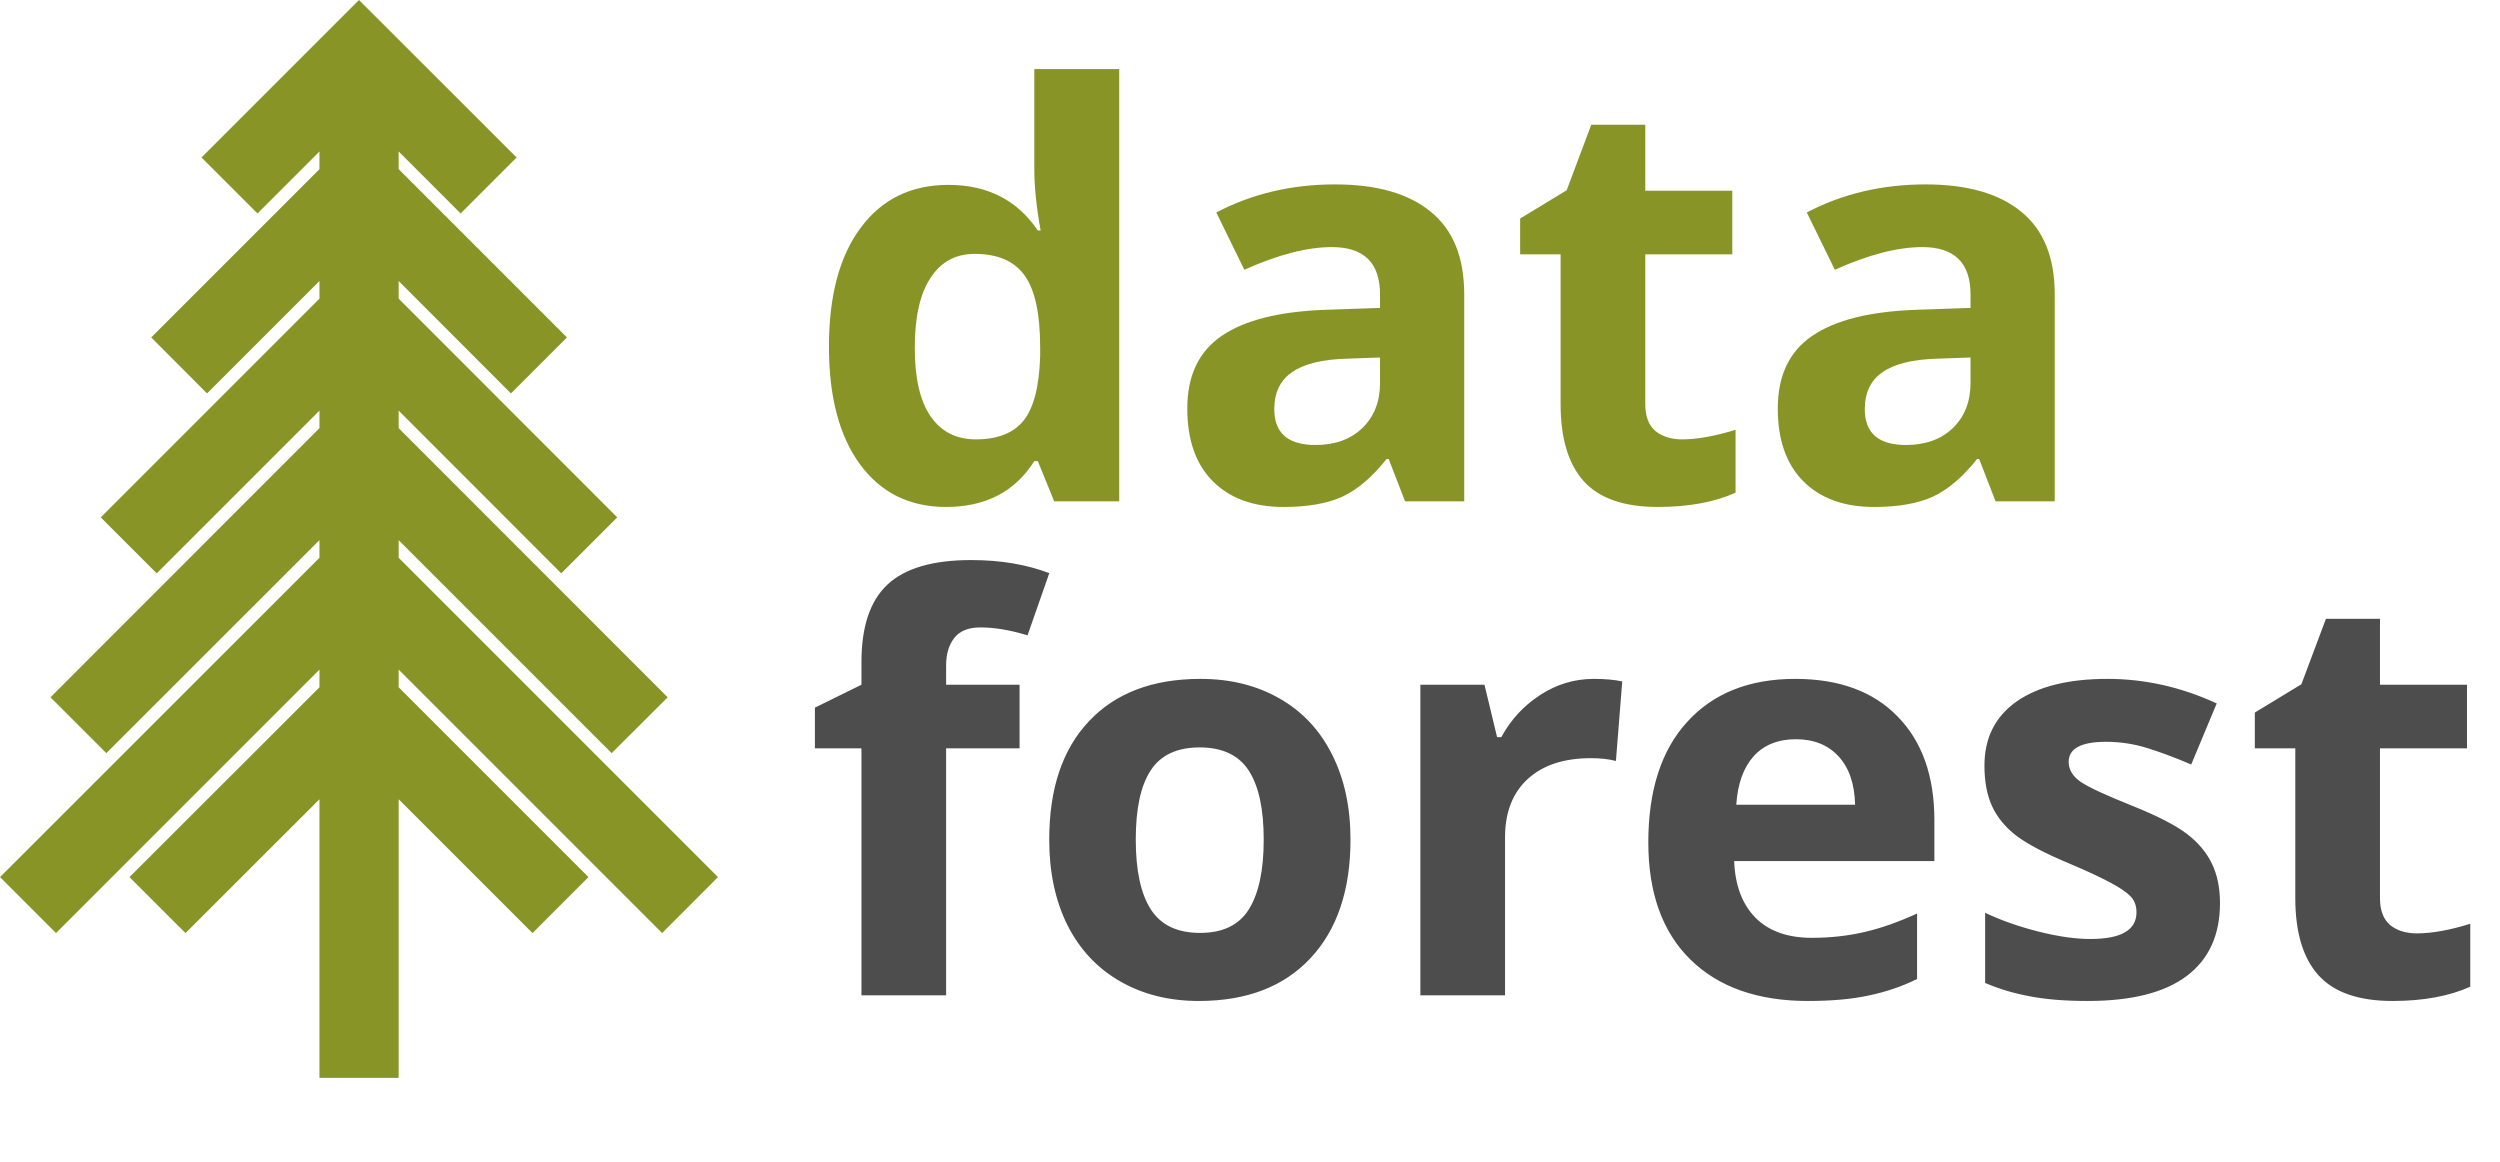
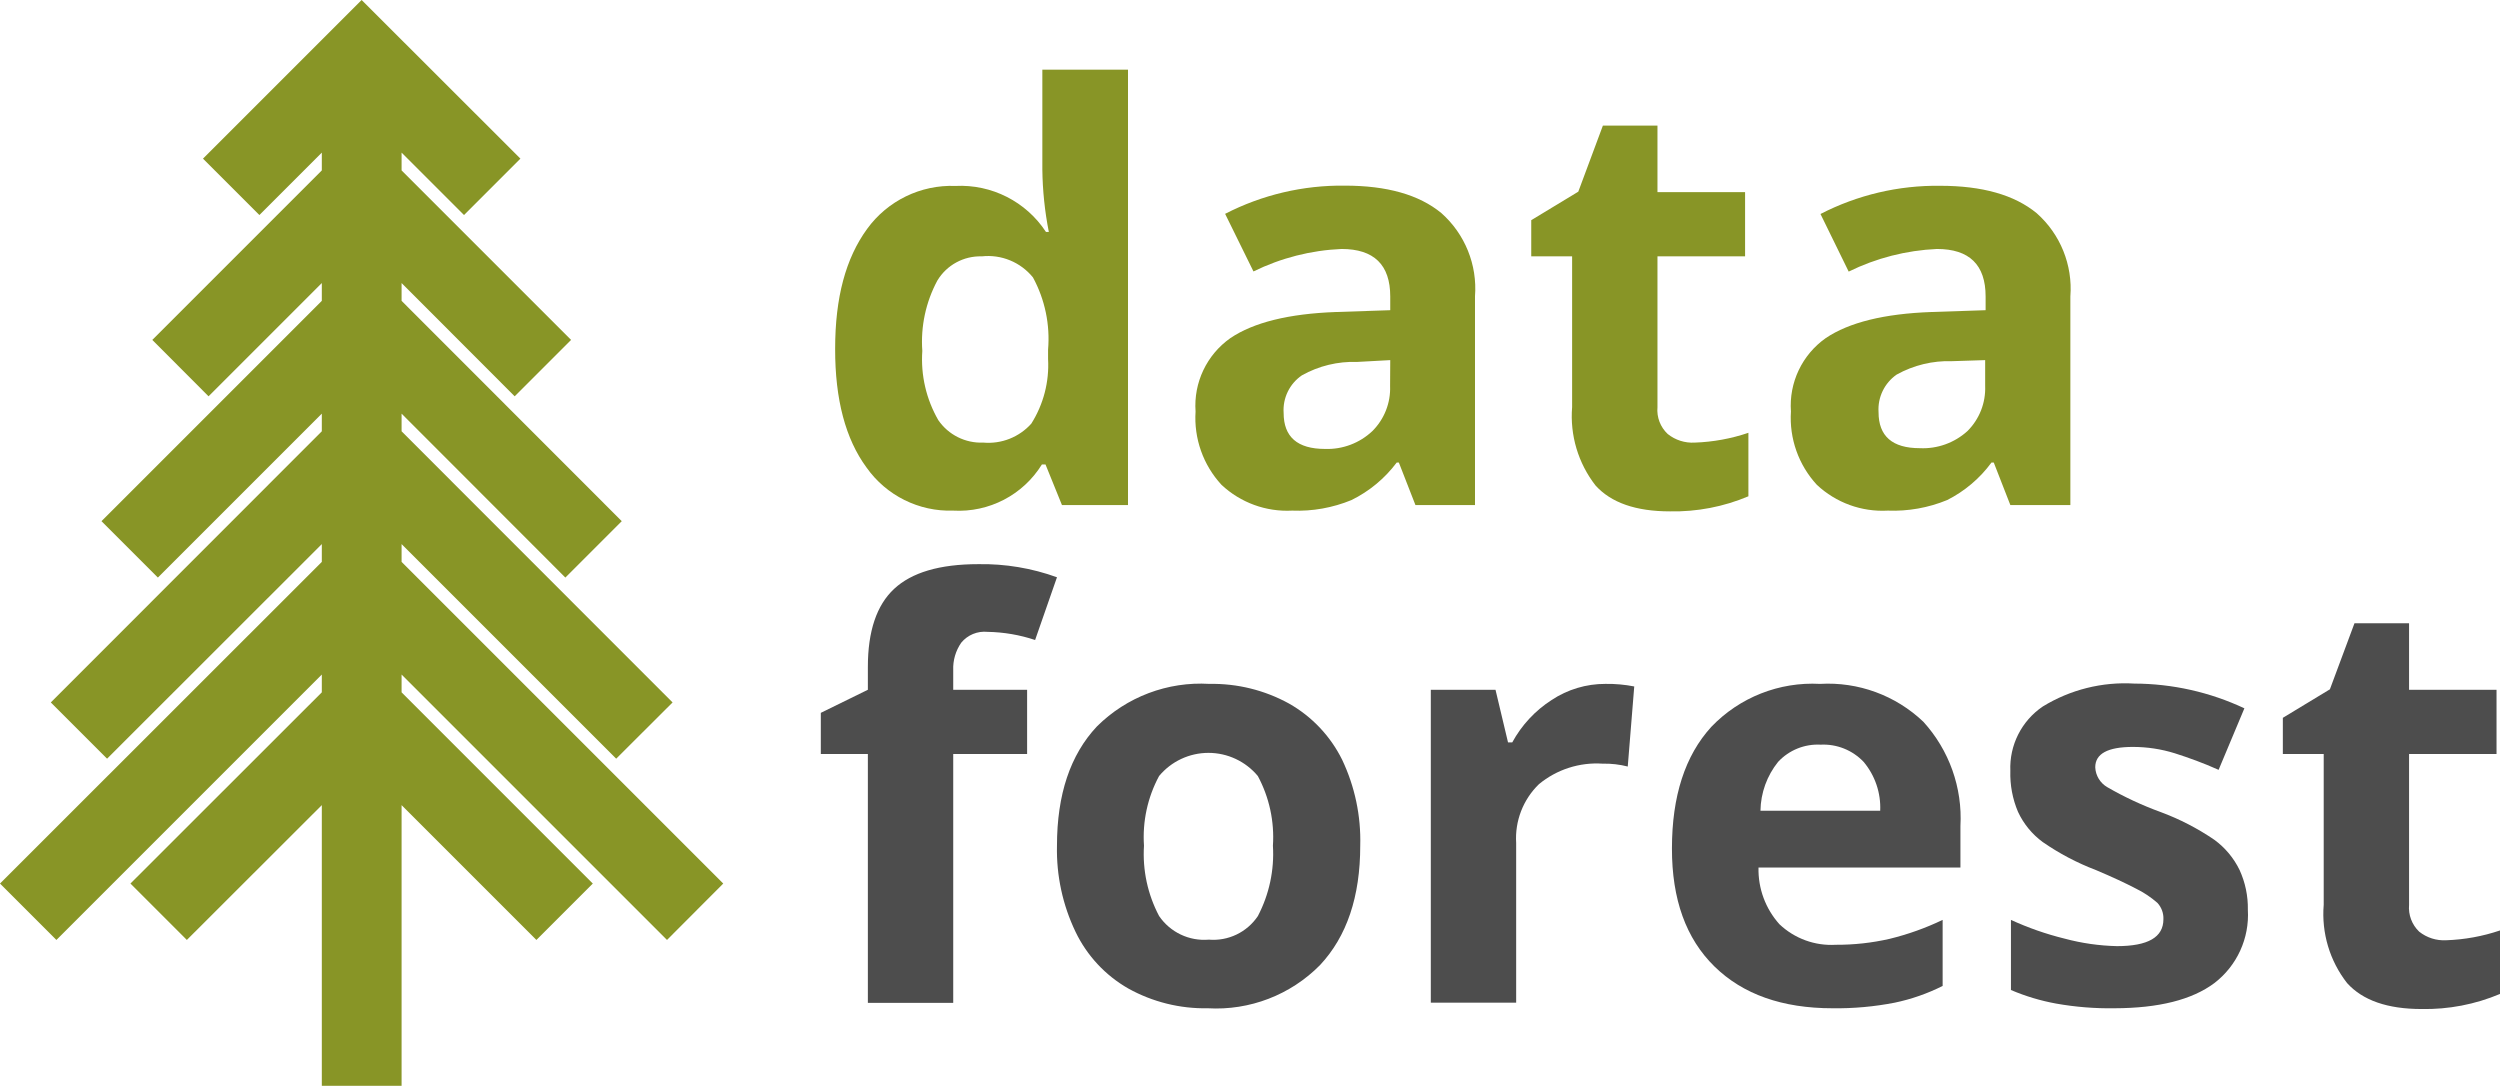
- <svg xmlns="http://www.w3.org/2000/svg" viewBox="0 0 167 77.62">
+ <svg xmlns="http://www.w3.org/2000/svg" viewBox="0 0 165.78 72">
  <defs>
-     <style>.cls-1{font-size:38px;font-family:OpenSans-Bold, Open Sans;font-weight:700;}.cls-1,.cls-3{fill:#889526;}.cls-2{fill:#4d4d4d;}</style>
+     <style>.cls-1{fill:#889526;}.cls-2{fill:#4d4d4d;}</style>
  </defs>
  <g id="Layer_2" data-name="Layer 2">
    <g id="Layer_1-2" data-name="Layer 1">
-       <text class="cls-1" transform="translate(53.67 33.49)">data<tspan class="cls-2">
-           <tspan x="0" y="33">forest</tspan>
-         </tspan>
-       </text>
-       <polygon class="cls-3" points="44.23 62.33 47.96 58.59 26.63 37.26 26.63 36.08 40.86 50.31 44.6 46.58 26.63 28.6 26.63 27.43 37.49 38.3 41.23 34.56 26.63 19.95 26.63 18.77 34.13 26.28 37.87 22.54 26.63 11.3 26.63 10.12 30.77 14.26 34.51 10.52 23.98 0 13.46 10.52 17.2 14.26 21.34 10.12 21.34 11.3 10.1 22.54 13.83 26.28 21.34 18.77 21.34 19.95 6.73 34.56 10.47 38.3 21.34 27.43 21.34 28.6 3.37 46.58 7.1 50.31 21.34 36.08 21.34 37.26 0 58.59 3.74 62.33 21.34 44.73 21.34 45.91 8.65 58.59 12.39 62.33 21.34 53.39 21.34 72 26.63 72 26.63 53.39 35.57 62.33 39.31 58.59 26.63 45.91 26.63 44.73 44.23 62.33" />
+       <path class="cls-1" d="M63.21,33.86A6.76,6.76,0,0,1,57.46,31q-2.09-2.84-2.08-7.87c0-3.4.7-6,2.12-7.95a6.91,6.91,0,0,1,5.86-2.85,6.77,6.77,0,0,1,6,3.05h.19a22.74,22.74,0,0,1-.43-4.14V4.62h5.68V33.49H70.42L69.33,30.8h-.24A6.48,6.48,0,0,1,63.21,33.86Zm2-4.51a3.82,3.82,0,0,0,3.18-1.26,7.28,7.28,0,0,0,1.11-4.29v-.61a8.55,8.55,0,0,0-1-4.79A3.83,3.83,0,0,0,65.1,17a3.32,3.32,0,0,0-2.94,1.6,8.57,8.57,0,0,0-1,4.67,8.07,8.07,0,0,0,1.06,4.59A3.44,3.44,0,0,0,65.19,29.35Z" />
+       <path class="cls-1" d="M93.86,33.49l-1.1-2.82h-.14a8.36,8.36,0,0,1-3,2.49,9.36,9.36,0,0,1-3.94.7A6.36,6.36,0,0,1,81,32.15a6.54,6.54,0,0,1-1.72-4.86,5.48,5.48,0,0,1,2.31-4.87q2.31-1.56,7-1.73l3.6-.12v-.91q0-3.15-3.23-3.15A14.67,14.67,0,0,0,83.12,18l-1.88-3.82a16.88,16.88,0,0,1,7.94-1.87c2.79,0,4.92.6,6.4,1.82a6.69,6.69,0,0,1,2.23,5.52V33.49Zm-1.67-9.61L90,24a7,7,0,0,0-3.67.89,2.79,2.79,0,0,0-1.21,2.49c0,1.59.91,2.39,2.75,2.39A4.35,4.35,0,0,0,91,28.59a4,4,0,0,0,1.18-3Z" />
+       <path class="cls-1" d="M112.38,29.35a12.38,12.38,0,0,0,3.56-.65v4.21a12.71,12.71,0,0,1-5.2,1q-3.39,0-4.94-1.72A7.48,7.48,0,0,1,104.25,27V17h-2.71V14.6l3.12-1.89,1.63-4.38h3.62v4.41h5.81V17h-5.81V27a2.17,2.17,0,0,0,.68,1.78A2.62,2.62,0,0,0,112.38,29.35Z" />
+       <path class="cls-1" d="M133.31,33.49l-1.1-2.82h-.15a8.26,8.26,0,0,1-2.94,2.49,9.39,9.39,0,0,1-3.94.7,6.36,6.36,0,0,1-4.7-1.71,6.54,6.54,0,0,1-1.72-4.86,5.48,5.48,0,0,1,2.31-4.87q2.31-1.56,7-1.73l3.6-.12v-.91q0-3.15-3.23-3.15a14.75,14.75,0,0,0-5.85,1.5l-1.87-3.82a16.85,16.85,0,0,1,7.94-1.87c2.78,0,4.92.6,6.4,1.82a6.69,6.69,0,0,1,2.23,5.52V33.49Zm-1.67-9.61-2.19.07a7.09,7.09,0,0,0-3.68.89,2.81,2.81,0,0,0-1.2,2.49c0,1.59.91,2.39,2.74,2.39a4.39,4.39,0,0,0,3.15-1.13,4,4,0,0,0,1.18-3Z" />
+       <path class="cls-2" d="M68.11,50h-4.9v16.5H57.55V50H54.43V47.27l3.12-1.53V44.22c0-2.36.58-4.09,1.74-5.17s3-1.64,5.59-1.64a14.56,14.56,0,0,1,5.21.87l-1.45,4.16a10.52,10.52,0,0,0-3.15-.54,2,2,0,0,0-1.75.72,3,3,0,0,0-.53,1.82v1.3h4.9Z" />
+       <path class="cls-2" d="M90.2,56.08q0,5.07-2.67,7.92a9.67,9.67,0,0,1-7.44,2.86,10.43,10.43,0,0,1-5.27-1.31,8.62,8.62,0,0,1-3.5-3.76,12.54,12.54,0,0,1-1.23-5.71q0-5.09,2.65-7.91a9.75,9.75,0,0,1,7.46-2.82,10.53,10.53,0,0,1,5.27,1.3A8.73,8.73,0,0,1,89,50.38,12.47,12.47,0,0,1,90.2,56.08Zm-14.34,0a8.79,8.79,0,0,0,1,4.66,3.62,3.62,0,0,0,3.3,1.57,3.56,3.56,0,0,0,3.25-1.56,8.89,8.89,0,0,0,1-4.67,8.57,8.57,0,0,0-1-4.62,4.26,4.26,0,0,0-6.55,0A8.54,8.54,0,0,0,75.86,56.08Z" />
+       <path class="cls-2" d="M106.46,45.35a9.25,9.25,0,0,1,1.91.17l-.43,5.31a6.19,6.19,0,0,0-1.67-.19A6,6,0,0,0,102.05,52a5,5,0,0,0-1.51,3.9V66.49H94.88V45.74h4.29l.83,3.49h.28a7.74,7.74,0,0,1,2.61-2.81A6.42,6.42,0,0,1,106.46,45.35Z" />
+       <path class="cls-2" d="M121.52,66.86q-5,0-7.83-2.77t-2.82-7.83q0-5.2,2.61-8.06a9.28,9.28,0,0,1,7.21-2.85,9.16,9.16,0,0,1,6.85,2.51A9.49,9.49,0,0,1,130,54.78v2.75H116.61A5.43,5.43,0,0,0,118,61.29a5,5,0,0,0,3.74,1.36,15.64,15.64,0,0,0,3.55-.39A18,18,0,0,0,128.82,61v4.38a13,13,0,0,1-3.18,1.11A20.08,20.08,0,0,1,121.52,66.86Zm-.79-17.48a3.59,3.59,0,0,0-2.82,1.14,5.29,5.29,0,0,0-1.17,3.24h7.94a4.72,4.72,0,0,0-1.1-3.24A3.68,3.68,0,0,0,120.73,49.38Z" />
+       <path class="cls-2" d="M149.06,60.33a5.7,5.7,0,0,1-2.22,4.86q-2.22,1.66-6.63,1.67a20.28,20.28,0,0,1-3.86-.31,14.06,14.06,0,0,1-3-.9V61a19.92,19.92,0,0,0,3.55,1.24,14.62,14.62,0,0,0,3.48.5c2.06,0,3.08-.59,3.08-1.78a1.5,1.5,0,0,0-.4-1.09,6.5,6.5,0,0,0-1.41-.94c-.67-.35-1.56-.77-2.68-1.24a16.51,16.51,0,0,1-3.51-1.85,5.21,5.21,0,0,1-1.64-2,6.44,6.44,0,0,1-.51-2.72,4.91,4.91,0,0,1,2.15-4.27,10.41,10.41,0,0,1,6.07-1.52,17.29,17.29,0,0,1,7.3,1.64l-1.71,4.08c-1-.45-2-.81-2.91-1.1a9.35,9.35,0,0,0-2.77-.42c-1.67,0-2.5.45-2.5,1.35a1.6,1.6,0,0,0,.8,1.32,22.25,22.25,0,0,0,3.54,1.65,16.43,16.43,0,0,1,3.56,1.84,5.4,5.4,0,0,1,1.67,2A6.07,6.07,0,0,1,149.06,60.33Z" />
+       <path class="cls-2" d="M162.21,62.35a12.44,12.44,0,0,0,3.57-.65v4.21a12.75,12.75,0,0,1-5.2,1q-3.39,0-4.94-1.72A7.43,7.43,0,0,1,154.09,60V50h-2.71V47.6l3.12-1.89,1.63-4.38h3.62v4.41h5.8V50h-5.8V60a2.2,2.2,0,0,0,.67,1.78A2.64,2.64,0,0,0,162.21,62.35Z" />
+       <polygon class="cls-1" points="44.23 62.33 47.96 58.59 26.63 37.26 26.63 36.08 40.86 50.31 44.6 46.58 26.63 28.6 26.63 27.43 37.49 38.3 41.23 34.56 26.63 19.95 26.63 18.77 34.13 26.28 37.87 22.54 26.63 11.3 26.63 10.12 30.77 14.26 34.51 10.52 23.98 0 13.46 10.52 17.2 14.26 21.34 10.12 21.34 11.3 10.1 22.54 13.83 26.28 21.34 18.77 21.34 19.95 6.73 34.56 10.47 38.3 21.34 27.43 21.34 28.6 3.37 46.58 7.1 50.31 21.34 36.08 21.34 37.26 0 58.59 3.74 62.33 21.34 44.73 21.34 45.91 8.65 58.59 12.39 62.33 21.34 53.39 21.34 72 26.63 72 26.63 53.39 35.57 62.33 39.31 58.59 26.63 45.91 26.63 44.73 44.23 62.33" />
    </g>
  </g>
</svg>
